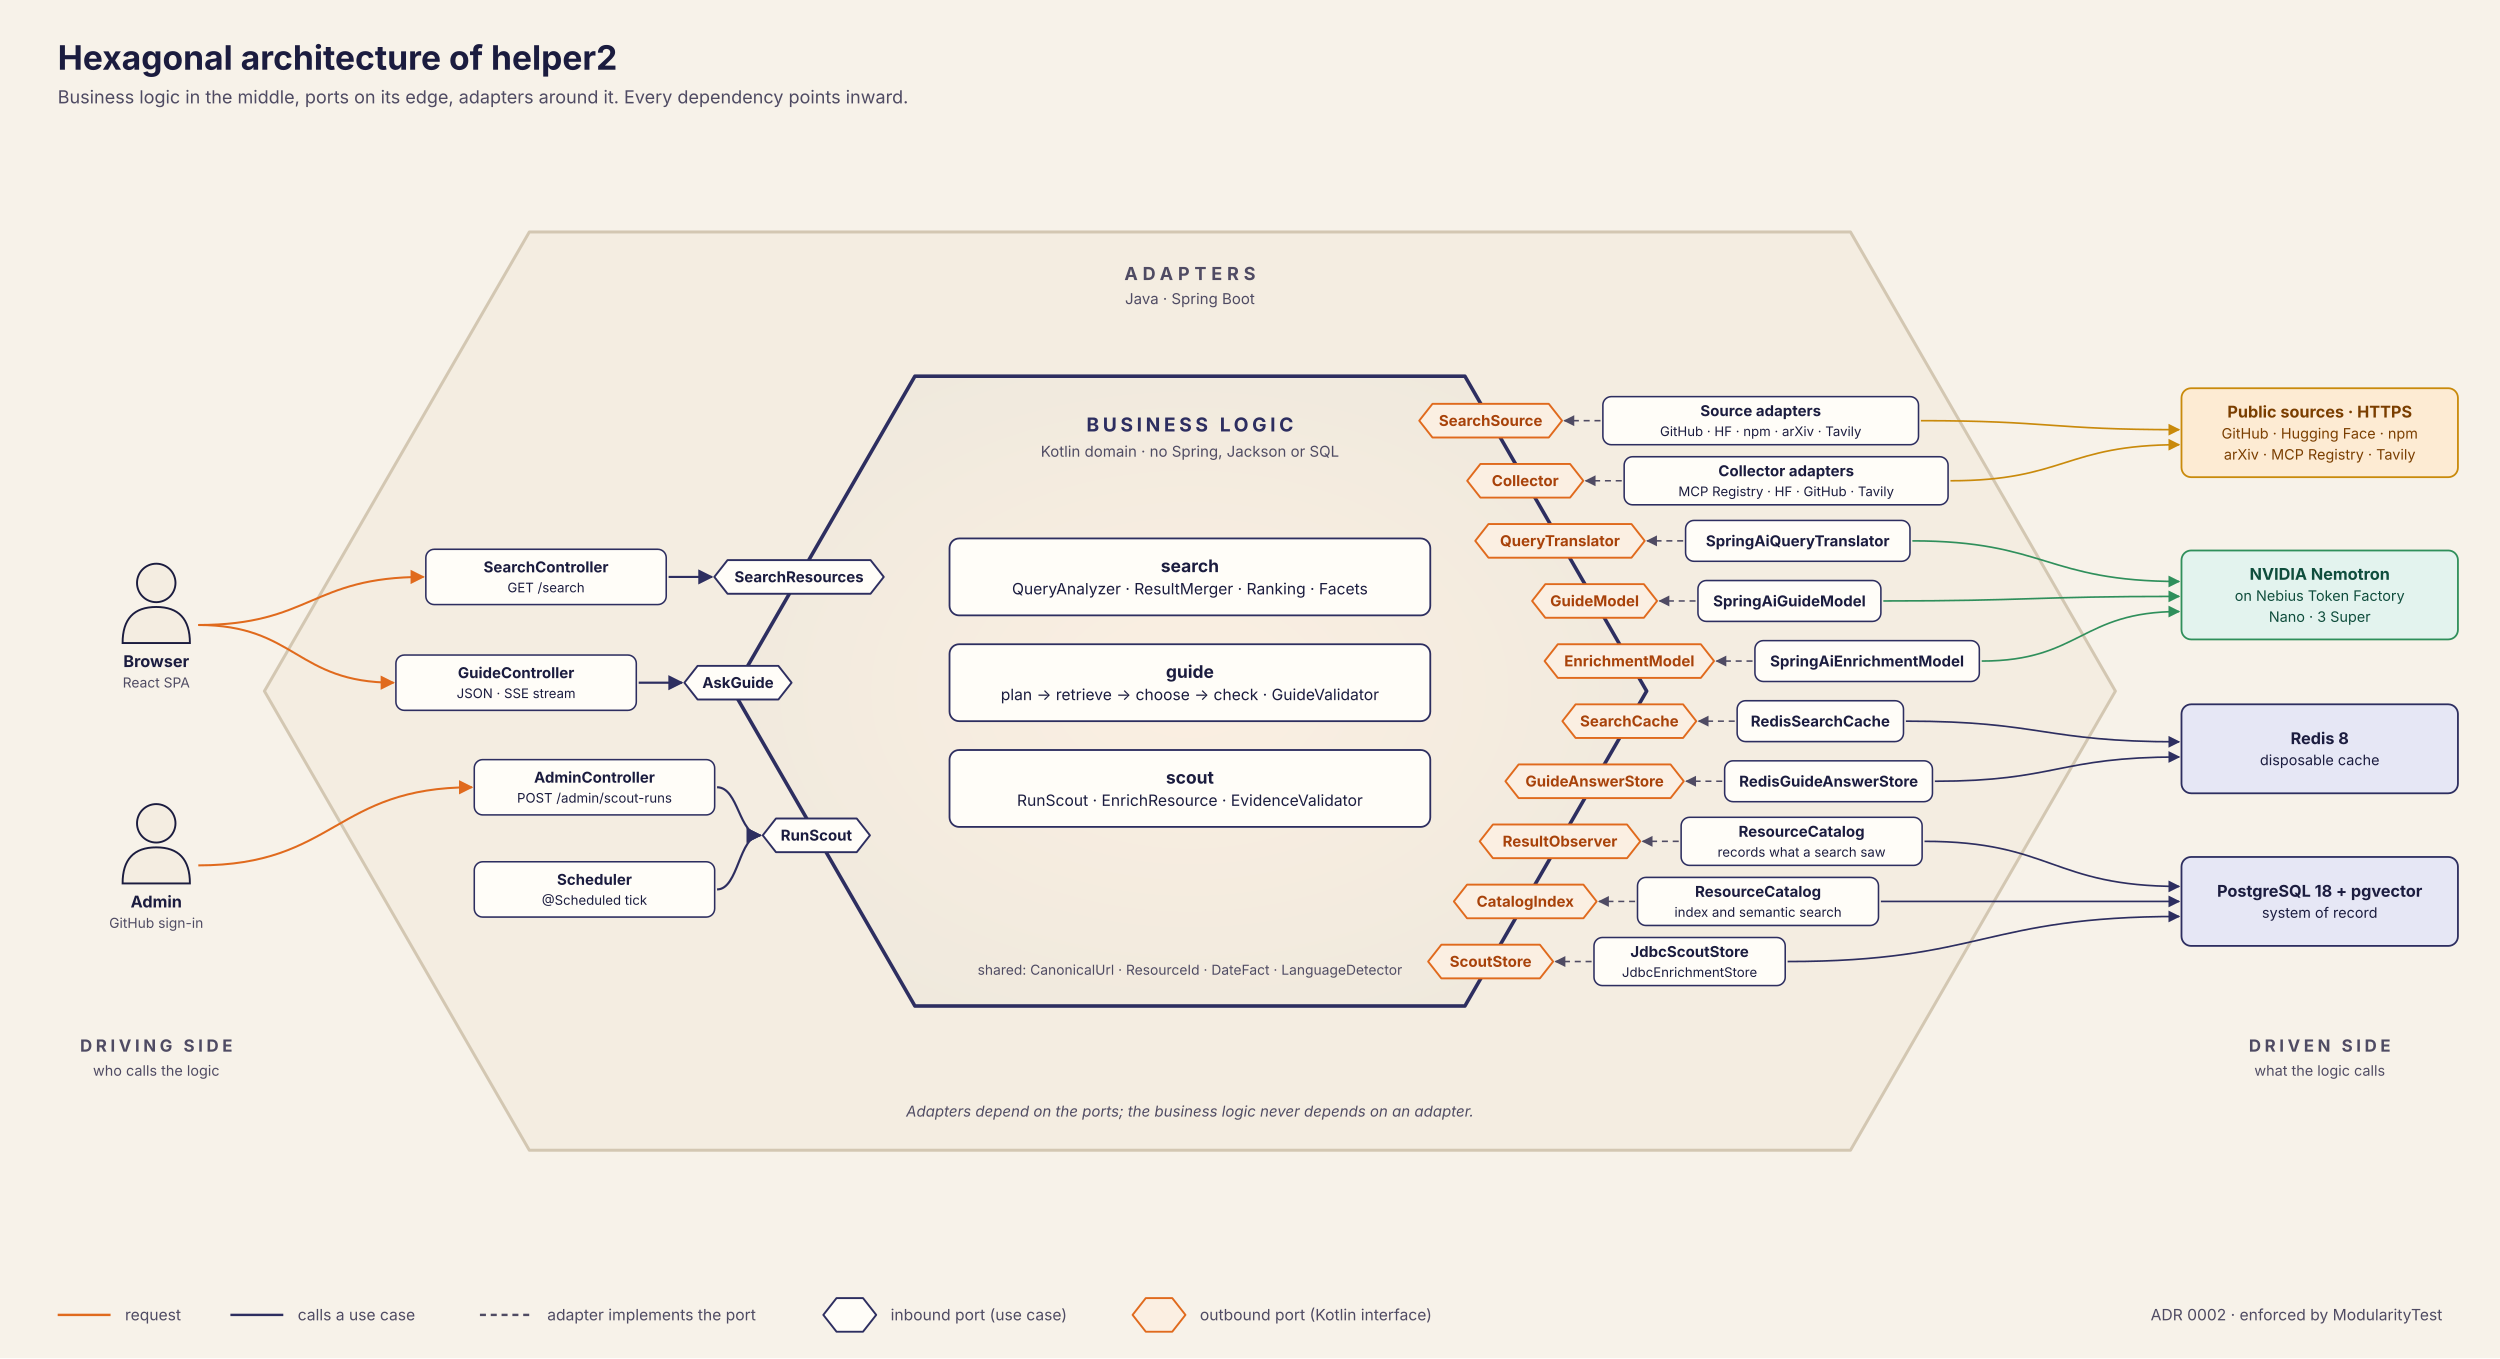
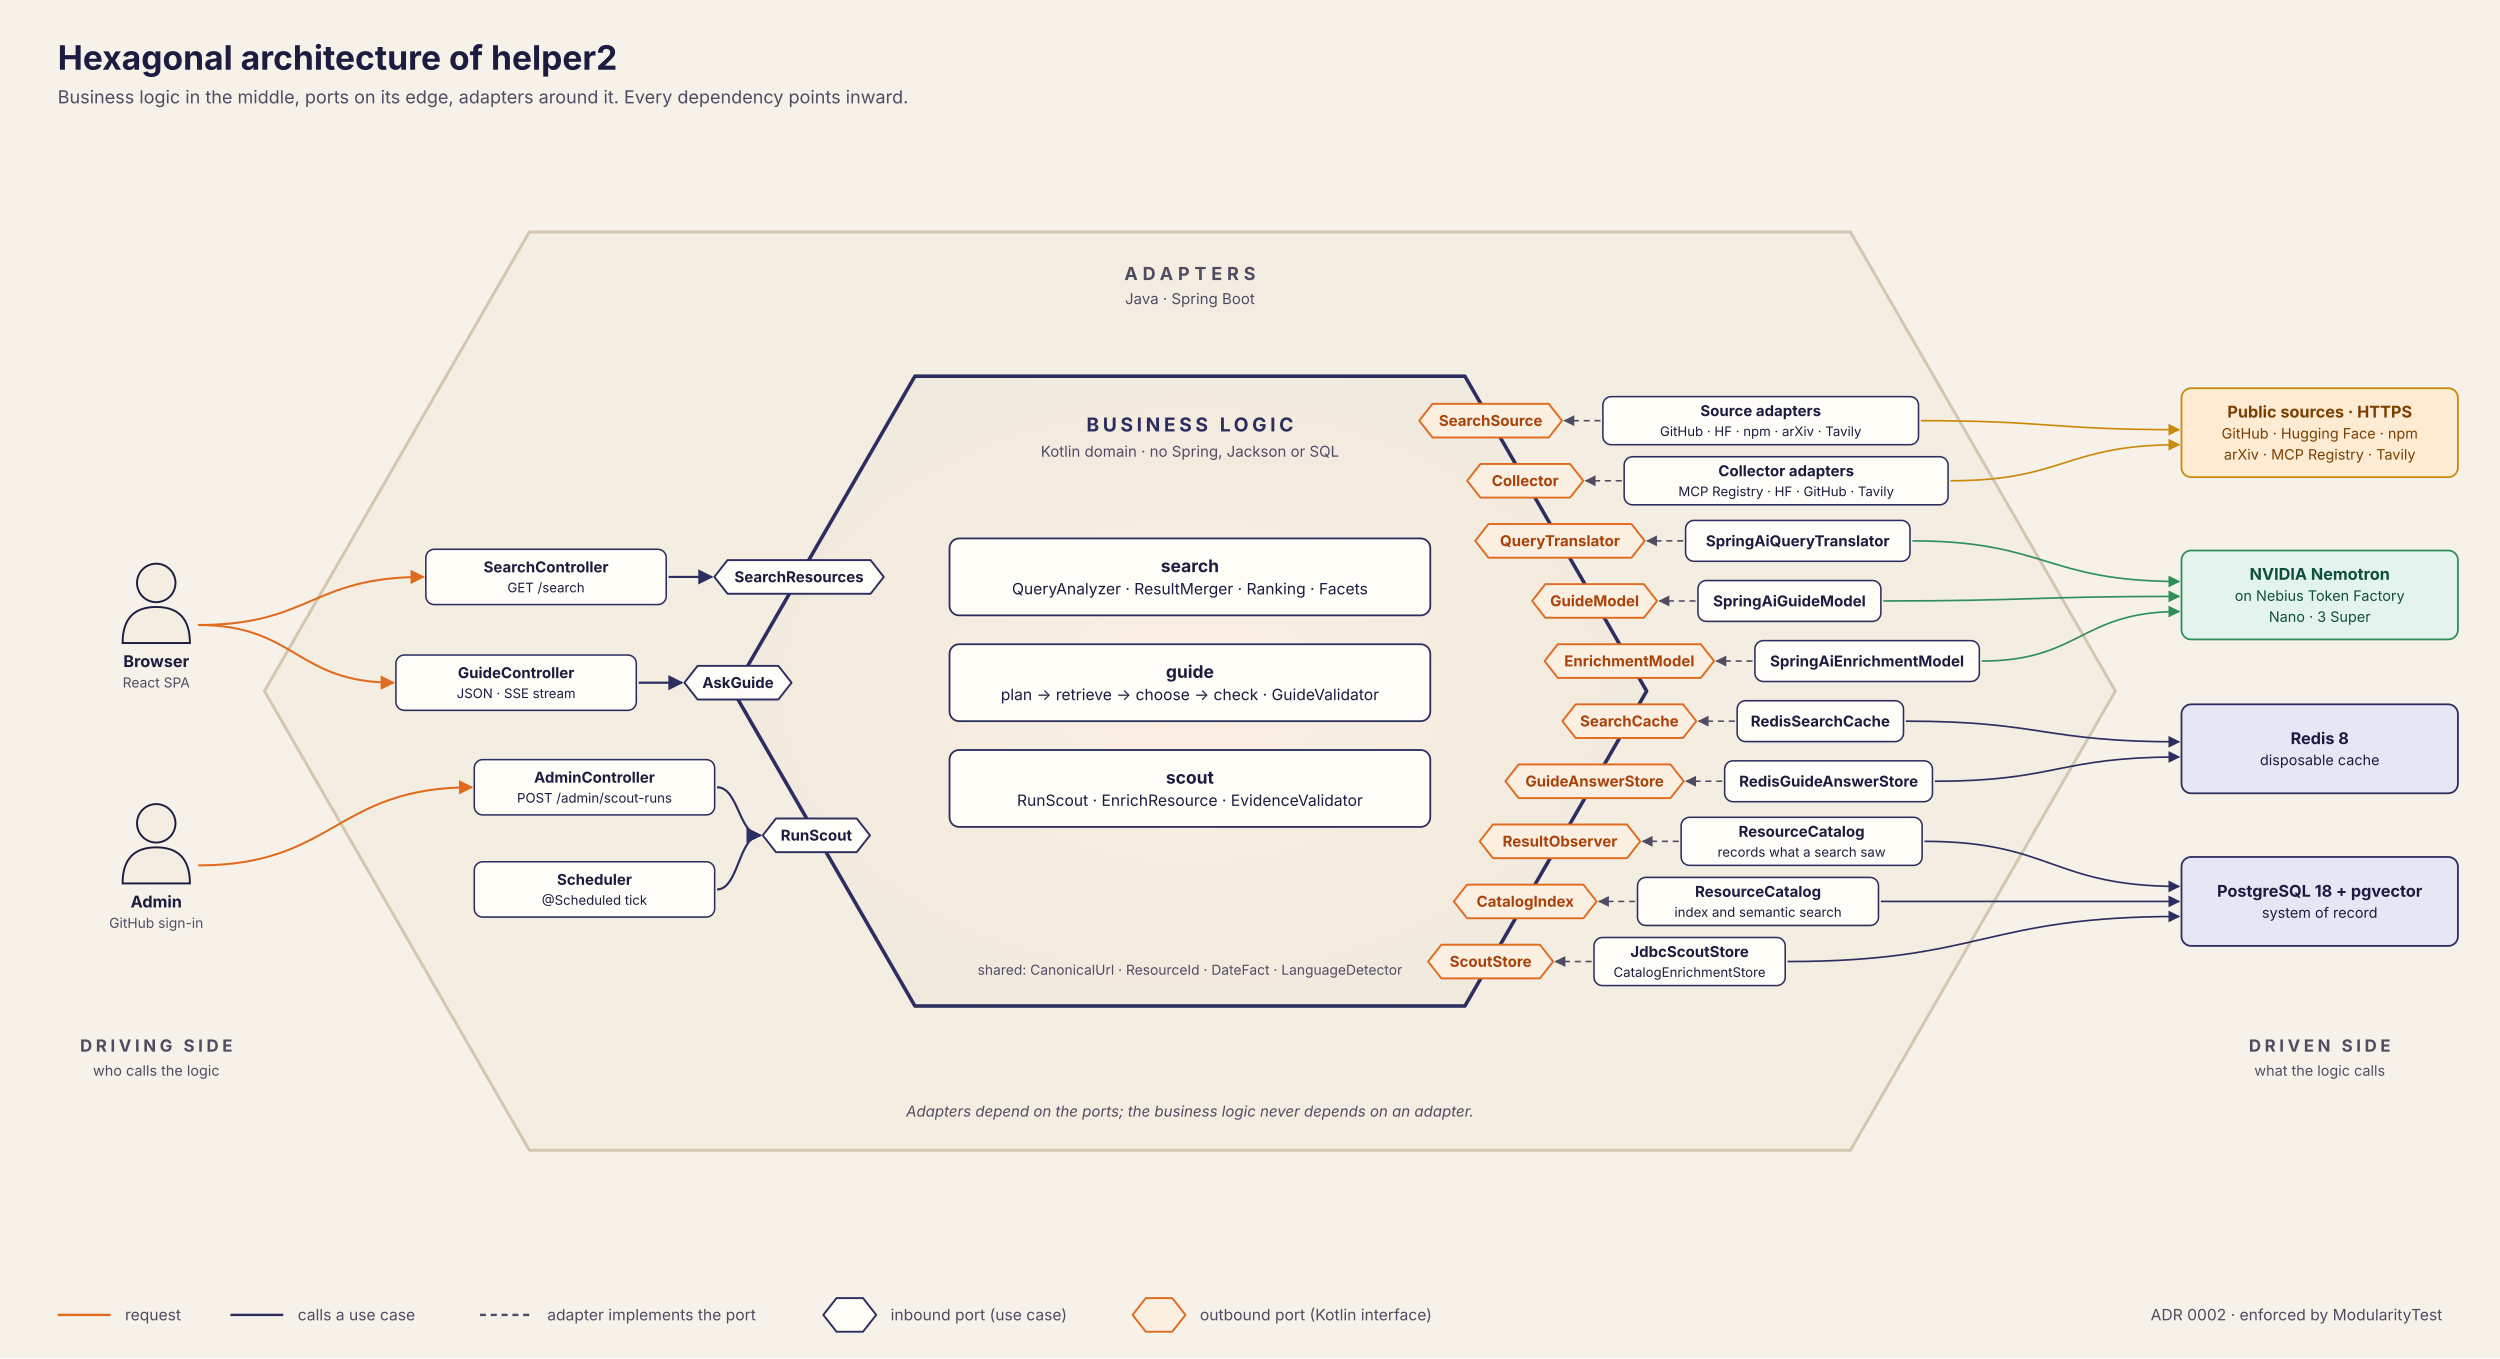
<svg xmlns="http://www.w3.org/2000/svg" viewBox="0 0 2080 1130" width="2080" height="1130" font-family="Inter, Segoe UI, Helvetica, Arial, sans-serif">
  <defs>
    <marker id="m2D2E60" viewBox="0 0 10 10" refX="9" refY="5" markerWidth="7" markerHeight="7" orient="auto-start-reverse">
      <path d="M0,0 L10,5 L0,10 z" fill="#2D2E60" />
    </marker>
    <marker id="m4F4B63" viewBox="0 0 10 10" refX="9" refY="5" markerWidth="7" markerHeight="7" orient="auto-start-reverse">
      <path d="M0,0 L10,5 L0,10 z" fill="#4F4B63" />
    </marker>
    <marker id="mC98A0B" viewBox="0 0 10 10" refX="9" refY="5" markerWidth="7" markerHeight="7" orient="auto-start-reverse">
      <path d="M0,0 L10,5 L0,10 z" fill="#C98A0B" />
    </marker>
    <marker id="m2F8F5B" viewBox="0 0 10 10" refX="9" refY="5" markerWidth="7" markerHeight="7" orient="auto-start-reverse">
      <path d="M0,0 L10,5 L0,10 z" fill="#2F8F5B" />
    </marker>
    <marker id="mE06A1D" viewBox="0 0 10 10" refX="9" refY="5" markerWidth="7" markerHeight="7" orient="auto-start-reverse">
      <path d="M0,0 L10,5 L0,10 z" fill="#E06A1D" />
    </marker>
    <radialGradient id="core" cx="50%" cy="50%" r="60%">
      <stop offset="0" stop-color="#FBEFE2" />
      <stop offset="1" stop-color="#EFE9DD" />
    </radialGradient>
  </defs>
  <rect width="2080" height="1130" fill="#F7F2E9" />
  <text x="48.0" y="58.0" font-size="28" fill="#1B1C3F" text-anchor="start" font-weight="700">Hexagonal architecture of helper2</text>
  <text x="48.0" y="86.0" font-size="15" fill="#4F4B63" text-anchor="start" font-weight="400">Business logic in the middle, ports on its edge, adapters around it. Every dependency points inward.</text>
  <polygon points="1760.0,575.0 1539.6,957.0 440.4,957.0 220.0,575.0 440.4,193.0 1539.6,193.0" fill="#F4EDE1" stroke="#D3C7B2" stroke-width="2.5" stroke-linejoin="round" />
  <polygon points="1370.0,575.0 1218.8,837.0 761.2,837.0 610.0,575.0 761.2,313.0 1218.8,313.0" fill="url(#core)" stroke="#2D2E60" stroke-width="3" stroke-linejoin="round" />
  <text x="990.0" y="233.0" font-size="15" fill="#4F4B63" text-anchor="middle" font-weight="700" letter-spacing="4">ADAPTERS</text>
  <text x="990.0" y="253.0" font-size="12.5" fill="#4F4B63" text-anchor="middle" font-weight="400">Java · Spring Boot</text>
  <text x="990.0" y="929.0" font-size="12.5" fill="#4F4B63" text-anchor="middle" font-weight="400" font-style="italic">Adapters depend on the ports; the business logic never depends on an adapter.</text>
  <text x="990.0" y="359.0" font-size="16" fill="#2D2E60" text-anchor="middle" font-weight="700" letter-spacing="3">BUSINESS LOGIC</text>
  <text x="990.0" y="380.0" font-size="12.5" fill="#4F4B63" text-anchor="middle" font-weight="400">Kotlin domain · no Spring, Jackson or SQL</text>
  <rect x="790.0" y="448.0" width="400" height="64" rx="8" fill="#FFFDF8" stroke="#2D2E60" stroke-width="1.5" />
  <text x="990.0" y="476.0" font-size="14.5" fill="#1B1C3F" text-anchor="middle" font-weight="700">search</text>
  <text x="990.0" y="494.5" font-size="13.0" fill="#1B1C3F" text-anchor="middle" font-weight="400">QueryAnalyzer · ResultMerger · Ranking · Facets</text>
  <rect x="790.0" y="536.0" width="400" height="64" rx="8" fill="#FFFDF8" stroke="#2D2E60" stroke-width="1.5" />
  <text x="990.0" y="564.0" font-size="14.5" fill="#1B1C3F" text-anchor="middle" font-weight="700">guide</text>
  <text x="990.0" y="582.5" font-size="13.0" fill="#1B1C3F" text-anchor="middle" font-weight="400">plan → retrieve → choose → check · GuideValidator</text>
  <rect x="790.0" y="624.0" width="400" height="64" rx="8" fill="#FFFDF8" stroke="#2D2E60" stroke-width="1.5" />
  <text x="990.0" y="652.0" font-size="14.5" fill="#1B1C3F" text-anchor="middle" font-weight="700">scout</text>
  <text x="990.0" y="670.5" font-size="13.0" fill="#1B1C3F" text-anchor="middle" font-weight="400">RunScout · EnrichResource · EvidenceValidator</text>
  <text x="990.0" y="811.0" font-size="11.5" fill="#4F4B63" text-anchor="middle" font-weight="400">shared: CanonicalUrl · ResourceId · DateFact · LanguageDetector</text>
  <polygon points="594.3,480.0 605.3,466.0 724.3,466.0 735.3,480.0 724.3,494.0 605.3,494.0" fill="#FFFDF8" stroke="#2D2E60" stroke-width="1.6" stroke-linejoin="round" />
  <text x="664.8" y="484.4" font-size="12.5" fill="#1B1C3F" text-anchor="middle" font-weight="700">SearchResources</text>
  <rect x="354.3" y="457.0" width="200" height="46" rx="7" fill="#FFFDF8" stroke="#2D2E60" stroke-width="1.3" />
  <text x="454.3" y="476.2" font-size="12.5" fill="#1B1C3F" text-anchor="middle" font-weight="700">SearchController</text>
  <text x="454.3" y="492.8" font-size="11.0" fill="#1B1C3F" text-anchor="middle" font-weight="400">GET /search</text>
  <path d="M556.3,480.0 C574.3,480.0 574.3,480.0 592.3,480.0" fill="none" stroke="#2D2E60" stroke-width="1.8" marker-end="url(#m2D2E60)" />
  <polygon points="569.4,568.0 580.4,554.0 647.6,554.0 658.6,568.0 647.6,582.0 580.4,582.0" fill="#FFFDF8" stroke="#2D2E60" stroke-width="1.6" stroke-linejoin="round" />
  <text x="614.0" y="572.4" font-size="12.5" fill="#1B1C3F" text-anchor="middle" font-weight="700">AskGuide</text>
  <rect x="329.4" y="545.0" width="200" height="46" rx="7" fill="#FFFDF8" stroke="#2D2E60" stroke-width="1.3" />
  <text x="429.4" y="564.2" font-size="12.5" fill="#1B1C3F" text-anchor="middle" font-weight="700">GuideController</text>
  <text x="429.4" y="580.8" font-size="11.0" fill="#1B1C3F" text-anchor="middle" font-weight="400">JSON · SSE stream</text>
  <path d="M531.4,568.0 C549.4,568.0 549.4,568.0 567.4,568.0" fill="none" stroke="#2D2E60" stroke-width="1.8" marker-end="url(#m2D2E60)" />
  <polygon points="634.6,695.0 645.6,681.0 712.8,681.0 723.8,695.0 712.8,709.0 645.6,709.0" fill="#FFFDF8" stroke="#2D2E60" stroke-width="1.6" stroke-linejoin="round" />
  <text x="679.2" y="699.4" font-size="12.5" fill="#1B1C3F" text-anchor="middle" font-weight="700">RunScout</text>
  <rect x="394.6" y="632.0" width="200" height="46" rx="7" fill="#FFFDF8" stroke="#2D2E60" stroke-width="1.3" />
  <text x="494.6" y="651.2" font-size="12.5" fill="#1B1C3F" text-anchor="middle" font-weight="700">AdminController</text>
  <text x="494.6" y="667.8" font-size="11.0" fill="#1B1C3F" text-anchor="middle" font-weight="400">POST /admin/scout-runs</text>
  <path d="M596.6,655.0 C614.6,655.0 614.6,695.0 632.6,695.0" fill="none" stroke="#2D2E60" stroke-width="1.8" marker-end="url(#m2D2E60)" />
  <rect x="394.6" y="717.0" width="200" height="46" rx="7" fill="#FFFDF8" stroke="#2D2E60" stroke-width="1.3" />
  <text x="494.6" y="736.2" font-size="12.5" fill="#1B1C3F" text-anchor="middle" font-weight="700">Scheduler</text>
  <text x="494.6" y="752.8" font-size="11.0" fill="#1B1C3F" text-anchor="middle" font-weight="400">@Scheduled tick</text>
  <path d="M596.6,740.0 C614.6,740.0 614.6,695.0 632.6,695.0" fill="none" stroke="#2D2E60" stroke-width="1.8" marker-end="url(#m2D2E60)" />
  <circle cx="130" cy="485" r="16" fill="#F4EDE1" stroke="#1B1C3F" stroke-width="1.6" />
  <path d="M102,535 Q102,505 130,505 Q158,505 158,535 Z" fill="#F4EDE1" stroke="#1B1C3F" stroke-width="1.6" />
  <text x="130.0" y="555.0" font-size="13.5" fill="#1B1C3F" text-anchor="middle" font-weight="700">Browser</text>
  <text x="130.0" y="572.0" font-size="11.5" fill="#4F4B63" text-anchor="middle" font-weight="400">React SPA</text>
  <circle cx="130" cy="685" r="16" fill="#F4EDE1" stroke="#1B1C3F" stroke-width="1.6" />
  <path d="M102,735 Q102,705 130,705 Q158,705 158,735 Z" fill="#F4EDE1" stroke="#1B1C3F" stroke-width="1.6" />
  <text x="130.0" y="755.0" font-size="13.5" fill="#1B1C3F" text-anchor="middle" font-weight="700">Admin</text>
  <text x="130.0" y="772.0" font-size="11.5" fill="#4F4B63" text-anchor="middle" font-weight="400">GitHub sign-in</text>
  <path d="M165.0,520.0 C258.7,520.0 258.7,480.0 352.3,480.0" fill="none" stroke="#E06A1D" stroke-width="1.7" marker-end="url(#mE06A1D)" />
  <path d="M165.0,520.0 C246.2,520.0 246.2,568.0 327.4,568.0" fill="none" stroke="#E06A1D" stroke-width="1.7" marker-end="url(#mE06A1D)" />
  <path d="M165.0,720.0 C278.8,720.0 278.8,655.0 392.6,655.0" fill="none" stroke="#E06A1D" stroke-width="1.7" marker-end="url(#mE06A1D)" />
  <text x="130.0" y="875.0" font-size="14" fill="#4F4B63" text-anchor="middle" font-weight="700" letter-spacing="3">DRIVING SIDE</text>
  <text x="130.0" y="895.0" font-size="12" fill="#4F4B63" text-anchor="middle" font-weight="400">who calls the logic</text>
  <polygon points="1180.8,350.0 1191.8,336.0 1288.6,336.0 1299.6,350.0 1288.6,364.0 1191.8,364.0" fill="#FBEFE2" stroke="#E06A1D" stroke-width="1.6" stroke-linejoin="round" />
  <text x="1240.2" y="354.4" font-size="12.5" fill="#A8420A" text-anchor="middle" font-weight="700">SearchSource</text>
  <rect x="1333.6" y="330.0" width="262.6" height="40" rx="7" fill="#FFFDF8" stroke="#2D2E60" stroke-width="1.3" />
  <text x="1464.9" y="346.2" font-size="12.5" fill="#1B1C3F" text-anchor="middle" font-weight="700">Source adapters</text>
  <text x="1464.9" y="362.8" font-size="11.0" fill="#1B1C3F" text-anchor="middle" font-weight="400">GitHub · HF · npm · arXiv · Tavily</text>
  <path d="M1331.6,350.0 C1316.6,350.0 1316.6,350.0 1301.6,350.0" fill="none" stroke="#4F4B63" stroke-width="1.3" stroke-dasharray="5 4" marker-end="url(#m4F4B63)" />
  <polygon points="1220.7,400.0 1231.7,386.0 1306.3,386.0 1317.3,400.0 1306.3,414.0 1231.7,414.0" fill="#FBEFE2" stroke="#E06A1D" stroke-width="1.6" stroke-linejoin="round" />
  <text x="1269.0" y="404.4" font-size="12.5" fill="#A8420A" text-anchor="middle" font-weight="700">Collector</text>
  <rect x="1351.3" y="380.0" width="269.5" height="40" rx="7" fill="#FFFDF8" stroke="#2D2E60" stroke-width="1.3" />
  <text x="1486.1" y="396.2" font-size="12.5" fill="#1B1C3F" text-anchor="middle" font-weight="700">Collector adapters</text>
  <text x="1486.1" y="412.8" font-size="11.0" fill="#1B1C3F" text-anchor="middle" font-weight="400">MCP Registry · HF · GitHub · Tavily</text>
  <path d="M1349.3,400.0 C1334.3,400.0 1334.3,400.0 1319.3,400.0" fill="none" stroke="#4F4B63" stroke-width="1.3" stroke-dasharray="5 4" marker-end="url(#m4F4B63)" />
  <polygon points="1227.4,450.0 1238.4,436.0 1357.4,436.0 1368.4,450.0 1357.4,464.0 1238.4,464.0" fill="#FBEFE2" stroke="#E06A1D" stroke-width="1.6" stroke-linejoin="round" />
  <text x="1297.9" y="454.4" font-size="12.5" fill="#A8420A" text-anchor="middle" font-weight="700">QueryTranslator</text>
  <rect x="1402.4" y="433.0" width="186.7" height="34" rx="7" fill="#FFFDF8" stroke="#2D2E60" stroke-width="1.3" />
  <text x="1495.7" y="454.5" font-size="12.5" fill="#1B1C3F" text-anchor="middle" font-weight="700">SpringAiQueryTranslator</text>
  <path d="M1400.4,450.0 C1385.4,450.0 1385.4,450.0 1370.4,450.0" fill="none" stroke="#4F4B63" stroke-width="1.3" stroke-dasharray="5 4" marker-end="url(#m4F4B63)" />
  <polygon points="1274.7,500.0 1285.7,486.0 1367.7,486.0 1378.7,500.0 1367.7,514.0 1285.7,514.0" fill="#FBEFE2" stroke="#E06A1D" stroke-width="1.6" stroke-linejoin="round" />
  <text x="1326.7" y="504.4" font-size="12.5" fill="#A8420A" text-anchor="middle" font-weight="700">GuideModel</text>
  <rect x="1412.7" y="483.0" width="152.2" height="34" rx="7" fill="#FFFDF8" stroke="#2D2E60" stroke-width="1.3" />
  <text x="1488.8" y="504.5" font-size="12.5" fill="#1B1C3F" text-anchor="middle" font-weight="700">SpringAiGuideModel</text>
  <path d="M1410.7,500.0 C1395.7,500.0 1395.7,500.0 1380.7,500.0" fill="none" stroke="#4F4B63" stroke-width="1.3" stroke-dasharray="5 4" marker-end="url(#m4F4B63)" />
  <polygon points="1285.1,550.0 1296.1,536.0 1415.1,536.0 1426.1,550.0 1415.1,564.0 1296.1,564.0" fill="#FBEFE2" stroke="#E06A1D" stroke-width="1.6" stroke-linejoin="round" />
  <text x="1355.6" y="554.4" font-size="12.5" fill="#A8420A" text-anchor="middle" font-weight="700">EnrichmentModel</text>
  <rect x="1460.1" y="533.0" width="186.7" height="34" rx="7" fill="#FFFDF8" stroke="#2D2E60" stroke-width="1.3" />
  <text x="1553.4" y="554.5" font-size="12.5" fill="#1B1C3F" text-anchor="middle" font-weight="700">SpringAiEnrichmentModel</text>
  <path d="M1458.1,550.0 C1443.1,550.0 1443.1,550.0 1428.1,550.0" fill="none" stroke="#4F4B63" stroke-width="1.3" stroke-dasharray="5 4" marker-end="url(#m4F4B63)" />
  <polygon points="1299.9,600.0 1310.9,586.0 1400.3,586.0 1411.3,600.0 1400.3,614.0 1310.9,614.0" fill="#FBEFE2" stroke="#E06A1D" stroke-width="1.6" stroke-linejoin="round" />
  <text x="1355.6" y="604.4" font-size="12.5" fill="#A8420A" text-anchor="middle" font-weight="700">SearchCache</text>
  <rect x="1445.3" y="583.0" width="138.4" height="34" rx="7" fill="#FFFDF8" stroke="#2D2E60" stroke-width="1.3" />
  <text x="1514.5" y="604.5" font-size="12.5" fill="#1B1C3F" text-anchor="middle" font-weight="700">RedisSearchCache</text>
  <path d="M1443.3,600.0 C1428.3,600.0 1428.3,600.0 1413.3,600.0" fill="none" stroke="#4F4B63" stroke-width="1.3" stroke-dasharray="5 4" marker-end="url(#m4F4B63)" />
  <polygon points="1252.5,650.0 1263.5,636.0 1389.9,636.0 1400.9,650.0 1389.9,664.0 1263.5,664.0" fill="#FBEFE2" stroke="#E06A1D" stroke-width="1.6" stroke-linejoin="round" />
  <text x="1326.7" y="654.4" font-size="12.5" fill="#A8420A" text-anchor="middle" font-weight="700">GuideAnswerStore</text>
  <rect x="1434.9" y="633.0" width="172.9" height="34" rx="7" fill="#FFFDF8" stroke="#2D2E60" stroke-width="1.3" />
  <text x="1521.4" y="654.5" font-size="12.5" fill="#1B1C3F" text-anchor="middle" font-weight="700">RedisGuideAnswerStore</text>
  <path d="M1432.9,650.0 C1417.9,650.0 1417.9,650.0 1402.9,650.0" fill="none" stroke="#4F4B63" stroke-width="1.3" stroke-dasharray="5 4" marker-end="url(#m4F4B63)" />
  <polygon points="1231.1,700.0 1242.1,686.0 1353.7,686.0 1364.7,700.0 1353.7,714.0 1242.1,714.0" fill="#FBEFE2" stroke="#E06A1D" stroke-width="1.6" stroke-linejoin="round" />
  <text x="1297.9" y="704.4" font-size="12.5" fill="#A8420A" text-anchor="middle" font-weight="700">ResultObserver</text>
  <rect x="1398.7" y="680.0" width="200.5" height="40" rx="7" fill="#FFFDF8" stroke="#2D2E60" stroke-width="1.3" />
  <text x="1498.9" y="696.2" font-size="12.5" fill="#1B1C3F" text-anchor="middle" font-weight="700">ResourceCatalog</text>
  <text x="1498.9" y="712.8" font-size="11.0" fill="#1B1C3F" text-anchor="middle" font-weight="400">records what a search saw</text>
  <path d="M1396.7,700.0 C1381.7,700.0 1381.7,700.0 1366.7,700.0" fill="none" stroke="#4F4B63" stroke-width="1.3" stroke-dasharray="5 4" marker-end="url(#m4F4B63)" />
  <polygon points="1209.6,750.0 1220.6,736.0 1317.4,736.0 1328.4,750.0 1317.4,764.0 1220.6,764.0" fill="#FBEFE2" stroke="#E06A1D" stroke-width="1.6" stroke-linejoin="round" />
  <text x="1269.0" y="754.4" font-size="12.5" fill="#A8420A" text-anchor="middle" font-weight="700">CatalogIndex</text>
  <rect x="1362.4" y="730.0" width="200.5" height="40" rx="7" fill="#FFFDF8" stroke="#2D2E60" stroke-width="1.3" />
  <text x="1462.7" y="746.2" font-size="12.5" fill="#1B1C3F" text-anchor="middle" font-weight="700">ResourceCatalog</text>
  <text x="1462.7" y="762.8" font-size="11.0" fill="#1B1C3F" text-anchor="middle" font-weight="400">index and semantic search</text>
  <path d="M1360.4,750.0 C1345.4,750.0 1345.4,750.0 1330.4,750.0" fill="none" stroke="#4F4B63" stroke-width="1.3" stroke-dasharray="5 4" marker-end="url(#m4F4B63)" />
  <polygon points="1188.2,800.0 1199.2,786.0 1281.2,786.0 1292.2,800.0 1281.2,814.0 1199.2,814.0" fill="#FBEFE2" stroke="#E06A1D" stroke-width="1.6" stroke-linejoin="round" />
  <text x="1240.2" y="804.4" font-size="12.5" fill="#A8420A" text-anchor="middle" font-weight="700">ScoutStore</text>
  <rect x="1326.2" y="780.0" width="159.1" height="40" rx="7" fill="#FFFDF8" stroke="#2D2E60" stroke-width="1.3" />
  <text x="1405.7" y="796.2" font-size="12.5" fill="#1B1C3F" text-anchor="middle" font-weight="700">JdbcScoutStore</text>
-   <text x="1405.7" y="812.8" font-size="11.0" fill="#1B1C3F" text-anchor="middle" font-weight="400">JdbcEnrichmentStore</text>
+   <text x="1405.7" y="812.8" font-size="11.0" fill="#1B1C3F" text-anchor="middle" font-weight="400">CatalogEnrichmentStore</text>
  <path d="M1324.2,800.0 C1309.2,800.0 1309.2,800.0 1294.2,800.0" fill="none" stroke="#4F4B63" stroke-width="1.3" stroke-dasharray="5 4" marker-end="url(#m4F4B63)" />
  <rect x="1815.0" y="323.0" width="230" height="74" rx="8" fill="#FDEBD3" stroke="#C98A0B" stroke-width="1.5" />
  <text x="1930.0" y="347.4" font-size="13.5" fill="#7A3E00" text-anchor="middle" font-weight="700">Public sources · HTTPS</text>
  <text x="1930.0" y="364.9" font-size="12.0" fill="#7A3E00" text-anchor="middle" font-weight="400">GitHub · Hugging Face · npm</text>
  <text x="1930.0" y="382.4" font-size="12.0" fill="#7A3E00" text-anchor="middle" font-weight="400">arXiv · MCP Registry · Tavily</text>
  <path d="M1598.2,350.0 C1705.6,350.0 1705.6,357.5 1813.0,357.5" fill="none" stroke="#C98A0B" stroke-width="1.4" marker-end="url(#mC98A0B)" />
  <path d="M1622.8,400.0 C1717.9,400.0 1717.9,370.0 1813.0,370.0" fill="none" stroke="#C98A0B" stroke-width="1.4" marker-end="url(#mC98A0B)" />
  <rect x="1815.0" y="458.0" width="230" height="74" rx="8" fill="#E3F3EE" stroke="#2F8F5B" stroke-width="1.5" />
  <text x="1930.0" y="482.4" font-size="13.5" fill="#0F4D3C" text-anchor="middle" font-weight="700">NVIDIA Nemotron</text>
  <text x="1930.0" y="499.9" font-size="12.0" fill="#0F4D3C" text-anchor="middle" font-weight="400">on Nebius Token Factory</text>
  <text x="1930.0" y="517.4" font-size="12.0" fill="#0F4D3C" text-anchor="middle" font-weight="400">Nano · 3 Super</text>
  <path d="M1591.1,450.0 C1702.0,450.0 1702.0,483.8 1813.0,483.8" fill="none" stroke="#2F8F5B" stroke-width="1.4" marker-end="url(#m2F8F5B)" />
  <path d="M1566.9,500.0 C1690.0,500.0 1690.0,496.2 1813.0,496.2" fill="none" stroke="#2F8F5B" stroke-width="1.4" marker-end="url(#m2F8F5B)" />
  <path d="M1648.8,550.0 C1730.9,550.0 1730.9,508.8 1813.0,508.8" fill="none" stroke="#2F8F5B" stroke-width="1.4" marker-end="url(#m2F8F5B)" />
  <rect x="1815.0" y="586.0" width="230" height="74" rx="8" fill="#E6E7F5" stroke="#2D2E60" stroke-width="1.5" />
  <text x="1930.0" y="619.1" font-size="13.5" fill="#1B1C3F" text-anchor="middle" font-weight="700">Redis 8</text>
  <text x="1930.0" y="636.6" font-size="12.0" fill="#1B1C3F" text-anchor="middle" font-weight="400">disposable cache</text>
  <path d="M1585.7,600.0 C1699.3,600.0 1699.3,617.2 1813.0,617.2" fill="none" stroke="#2D2E60" stroke-width="1.4" marker-end="url(#m2D2E60)" />
  <path d="M1609.8,650.0 C1711.4,650.0 1711.4,629.8 1813.0,629.8" fill="none" stroke="#2D2E60" stroke-width="1.4" marker-end="url(#m2D2E60)" />
  <rect x="1815.0" y="713.0" width="230" height="74" rx="8" fill="#E6E7F5" stroke="#2D2E60" stroke-width="1.5" />
  <text x="1930.0" y="746.1" font-size="13.5" fill="#1B1C3F" text-anchor="middle" font-weight="700">PostgreSQL 18 + pgvector</text>
  <text x="1930.0" y="763.6" font-size="12.0" fill="#1B1C3F" text-anchor="middle" font-weight="400">system of record</text>
  <path d="M1601.2,700.0 C1707.1,700.0 1707.1,737.5 1813.0,737.5" fill="none" stroke="#2D2E60" stroke-width="1.4" marker-end="url(#m2D2E60)" />
  <path d="M1564.9,750.0 C1689.0,750.0 1689.0,750.0 1813.0,750.0" fill="none" stroke="#2D2E60" stroke-width="1.4" marker-end="url(#m2D2E60)" />
  <path d="M1487.3,800.0 C1650.1,800.0 1650.1,762.5 1813.0,762.5" fill="none" stroke="#2D2E60" stroke-width="1.4" marker-end="url(#m2D2E60)" />
  <text x="1930.0" y="875.0" font-size="14" fill="#4F4B63" text-anchor="middle" font-weight="700" letter-spacing="3">DRIVEN SIDE</text>
  <text x="1930.0" y="895.0" font-size="12" fill="#4F4B63" text-anchor="middle" font-weight="400">what the logic calls</text>
  <path d="M48,1094 L92,1094" stroke="#E06A1D" stroke-width="2" />
  <text x="104.0" y="1098.5" font-size="13" fill="#4F4B63" text-anchor="start" font-weight="400">request</text>
  <path d="M191.7,1094 L235.7,1094" stroke="#2D2E60" stroke-width="2" />
  <text x="247.7" y="1098.5" font-size="13" fill="#4F4B63" text-anchor="start" font-weight="400">calls a use case</text>
  <path d="M399.3,1094 L443.3,1094" stroke="#4F4B63" stroke-width="2" stroke-dasharray="5 4" />
  <text x="455.3" y="1098.5" font-size="13" fill="#4F4B63" text-anchor="start" font-weight="400">adapter implements the port</text>
  <polygon points="685.0,1094.0 696.0,1080.0 718.0,1080.0 729.0,1094.0 718.0,1108.0 696.0,1108.0" fill="#FFFDF8" stroke="#2D2E60" stroke-width="1.6" stroke-linejoin="round" />
  <text x="741.0" y="1098.5" font-size="13" fill="#4F4B63" text-anchor="start" font-weight="400">inbound port (use case)</text>
  <polygon points="942.3,1094.0 953.3,1080.0 975.3,1080.0 986.3,1094.0 975.3,1108.0 953.3,1108.0" fill="#FBEFE2" stroke="#E06A1D" stroke-width="1.6" stroke-linejoin="round" />
  <text x="998.3" y="1098.5" font-size="13" fill="#4F4B63" text-anchor="start" font-weight="400">outbound port (Kotlin interface)</text>
  <text x="2032.0" y="1098.5" font-size="13" fill="#4F4B63" text-anchor="end" font-weight="400">ADR 0002 · enforced by ModularityTest</text>
</svg>
